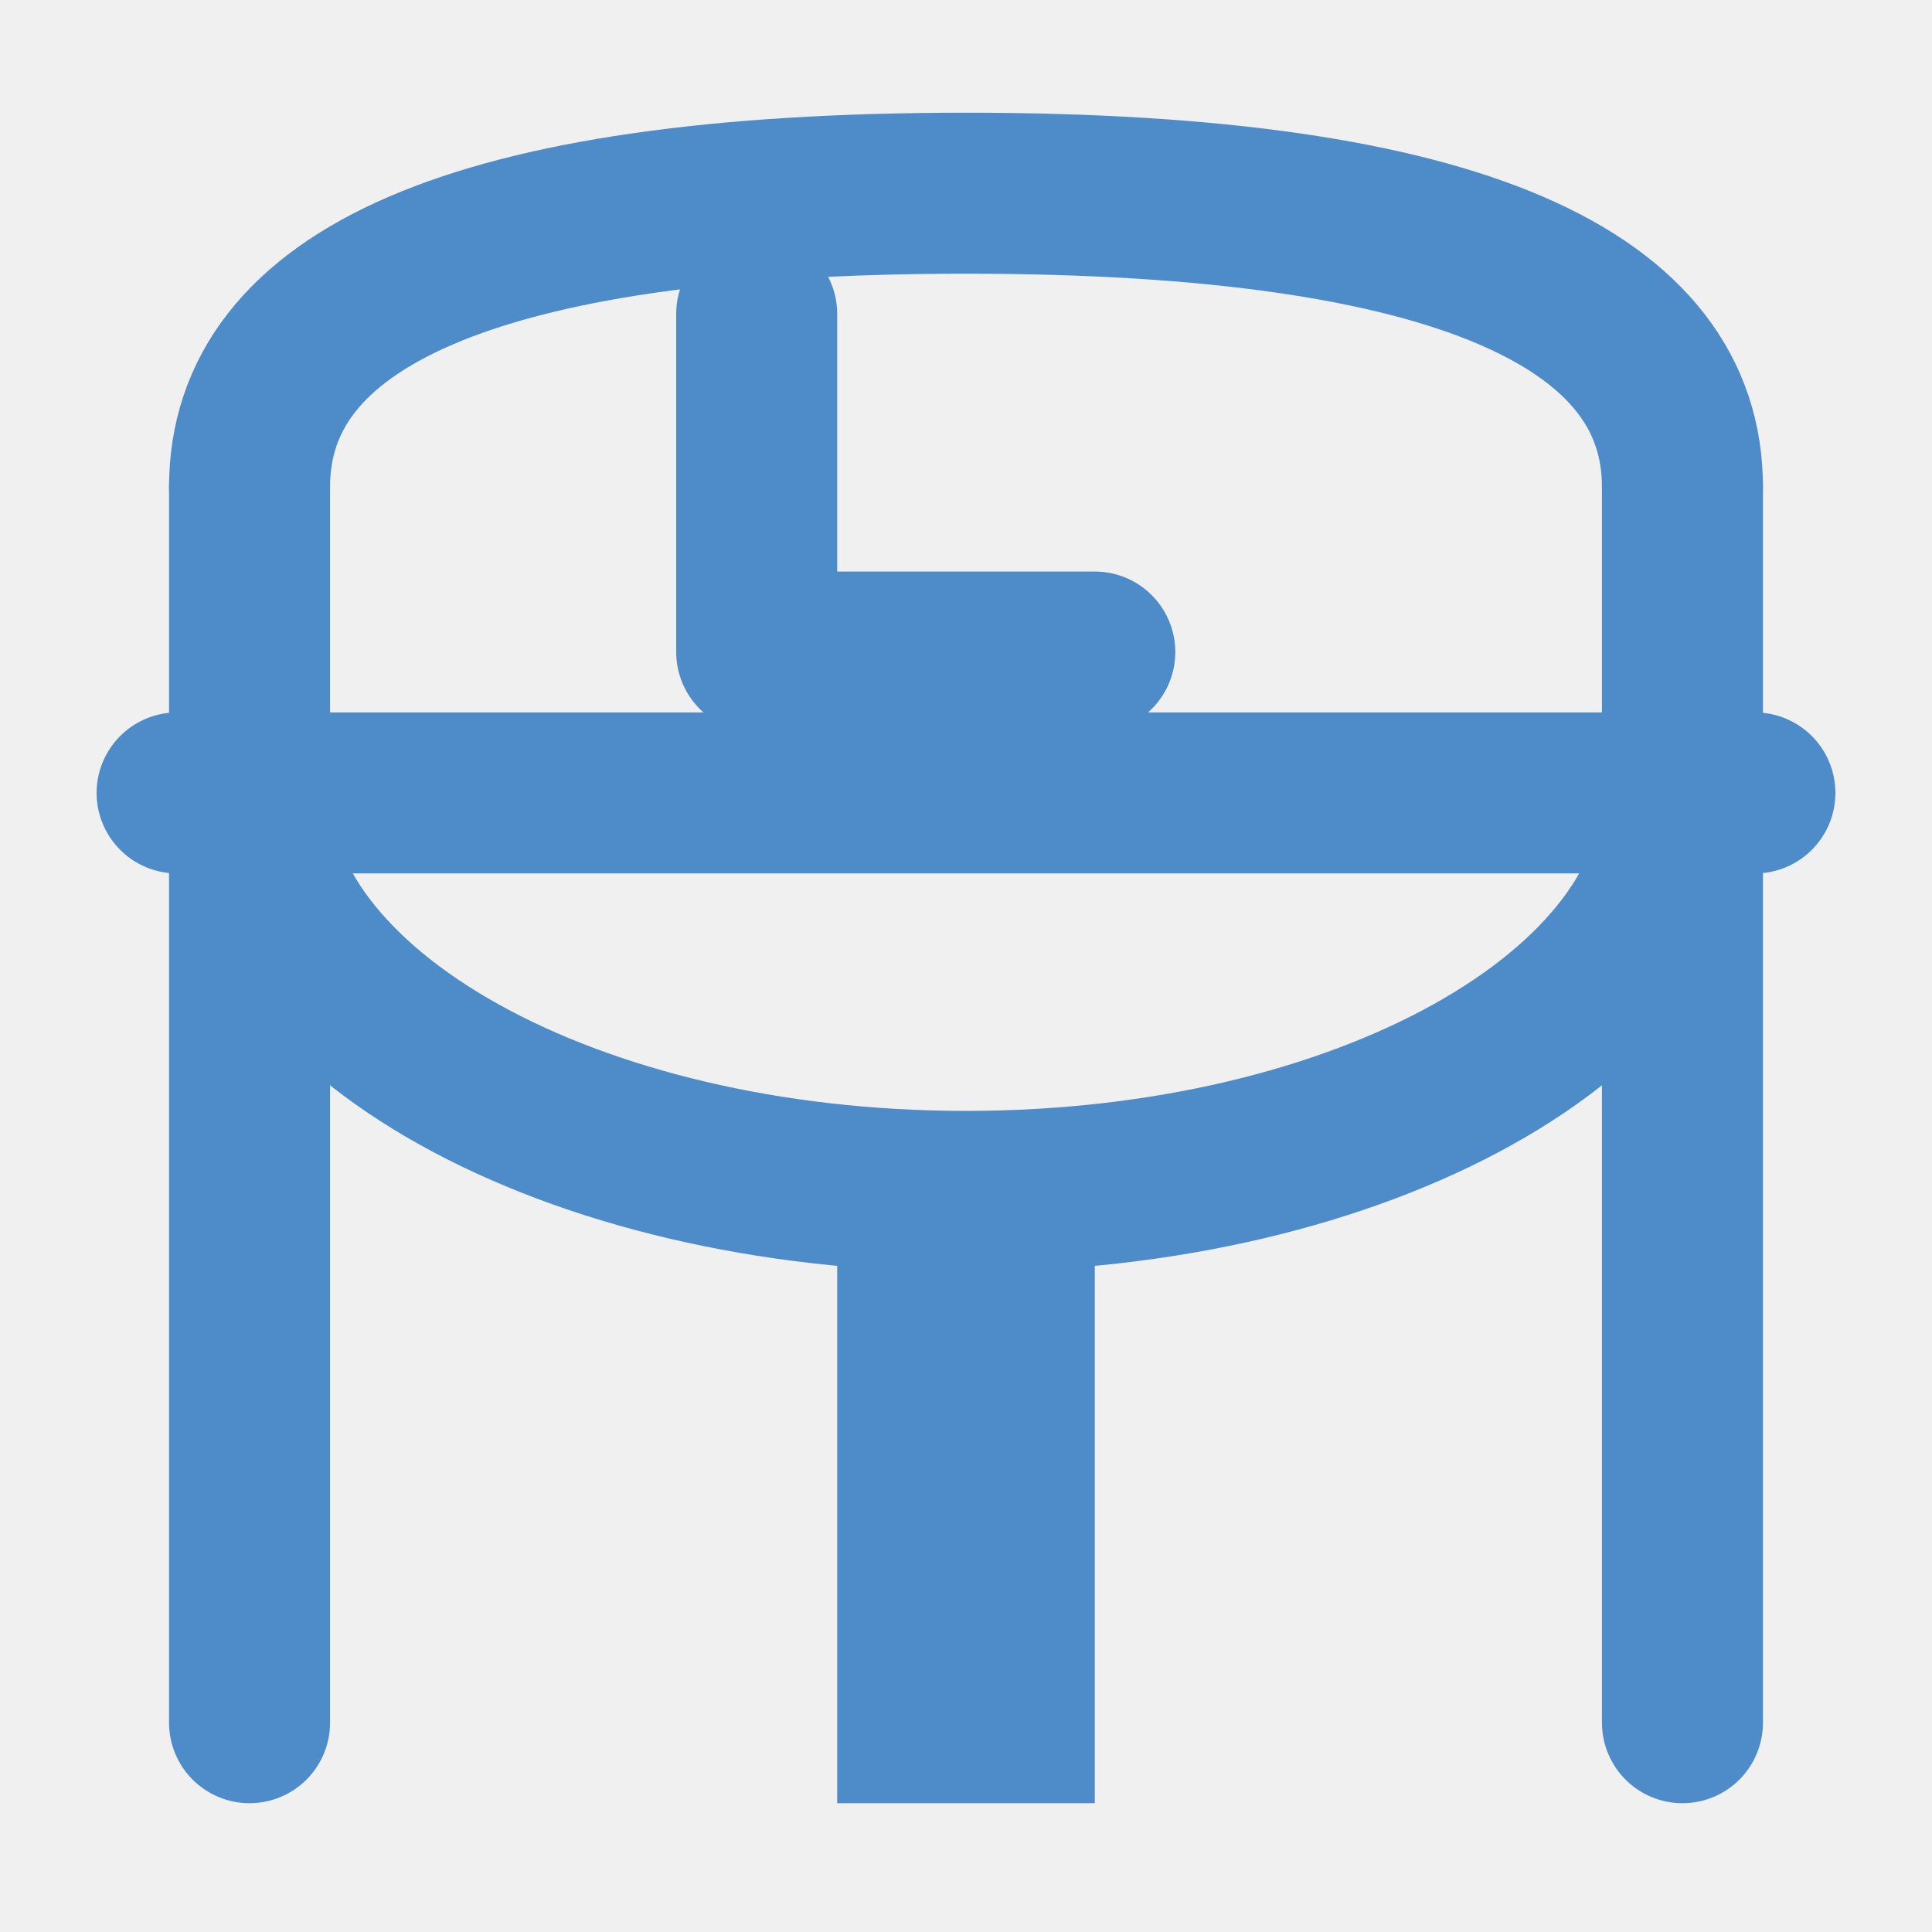
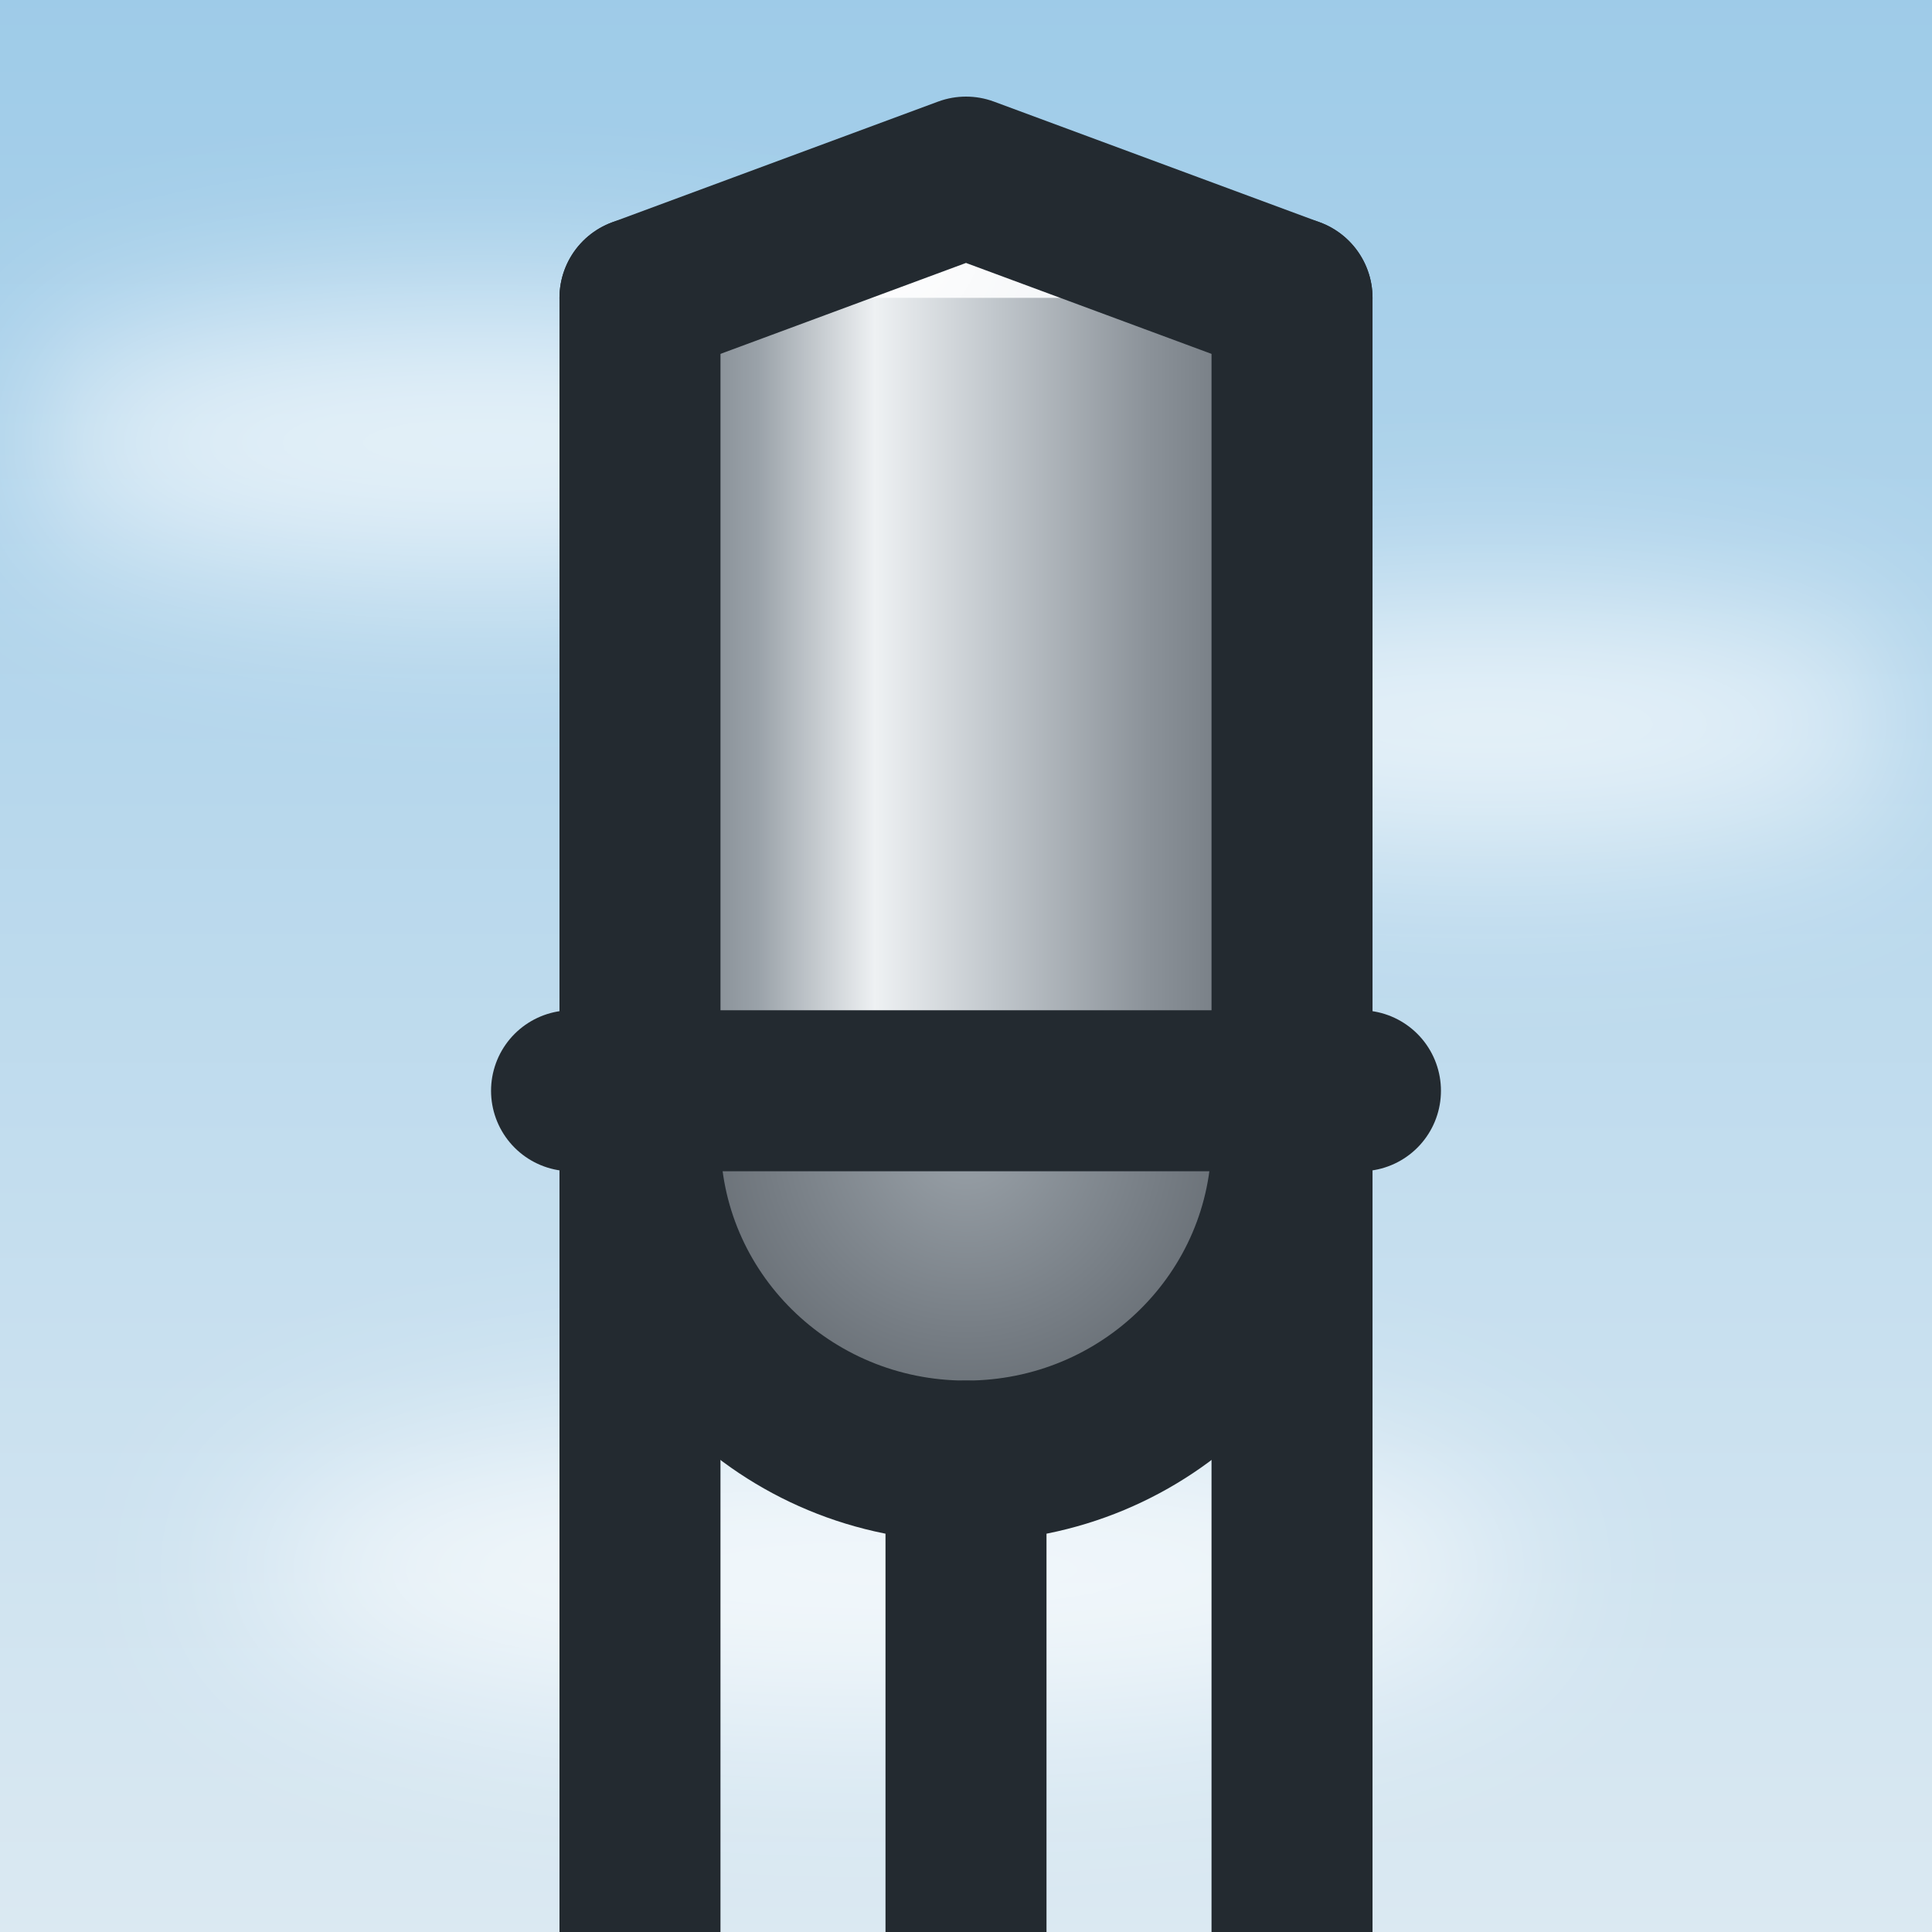
- <svg xmlns="http://www.w3.org/2000/svg" viewBox="0 0 24 24" fill="none" stroke="#4E8BC9" stroke-width="2" stroke-linecap="round" stroke-linejoin="round" role="img" aria-label="LibreWaterNet">
-   <path d="M3.1 6.05C3.1 3.75 5.8 2.4 12 2.4C18.2 2.4 20.9 3.75 20.9 6.05" />
-   <path d="M3.1 6.05V21.4M20.9 6.05V21.4" />
-   <path d="M3.1 9.85C3.1 12.58 7.08 14.8 12 14.8C16.92 14.8 20.9 12.58 20.9 9.85" />
-   <path d="M2.2 9.85H21.8" />
-   <path stroke-width="3.2" stroke-linecap="butt" d="M12 14.8V22.4" />
-   <path d="M9.4 3.9V8.1H13.6" />
+ <svg xmlns="http://www.w3.org/2000/svg" viewBox="0 0 24 24" width="24" height="24" role="img" aria-label="LibreWaterNet">
+   <defs>
+     <linearGradient id="wtfav-wall" x1="0" y1="0" x2="1" y2="0">
+       <stop offset="0" stop-color="#6f767d" />
+       <stop offset="0.18" stop-color="#9aa2a9" />
+       <stop offset="0.36" stop-color="#eef1f3" />
+       <stop offset="0.54" stop-color="#c2c8cd" />
+       <stop offset="0.78" stop-color="#8b9299" />
+       <stop offset="1" stop-color="#666d74" />
+     </linearGradient>
+     <radialGradient id="wtfav-roof" gradientUnits="userSpaceOnUse" cx="10.9" cy="2.9" r="5.2">
+       <stop offset="0" stop-color="#ffffff" />
+       <stop offset="0.5" stop-color="#f4f6f8" />
+       <stop offset="0.85" stop-color="#dfe4e8" />
+       <stop offset="1" stop-color="#c9d0d6" />
+     </radialGradient>
+     <radialGradient id="wtfav-bowl" gradientUnits="userSpaceOnUse" cx="12" cy="14.15" r="5.4">
+       <stop offset="0" stop-color="#9aa2a9" />
+       <stop offset="0.45" stop-color="#767d84" />
+       <stop offset="0.8" stop-color="#5b6167" />
+       <stop offset="1" stop-color="#454a50" />
+     </radialGradient>
+     <linearGradient id="wtfav-sky" x1="0" y1="0" x2="0" y2="1">
+       <stop offset="0" stop-color="#9ecbe8" />
+       <stop offset="1" stop-color="#dbe9f2" />
+     </linearGradient>
+     <filter id="wtfav-blur" x="-40%" y="-40%" width="180%" height="180%">
+       <feGaussianBlur stdDeviation="1.1" />
+     </filter>
+   </defs>
+   <rect x="0" y="0" width="24" height="24" fill="url(#wtfav-sky)" />
+   <g filter="url(#wtfav-blur)" fill="#ffffff" opacity="0.72">
+     <ellipse cx="6" cy="5.5" rx="6" ry="1.7" />
+     <ellipse cx="18.5" cy="9" rx="5.5" ry="1.5" />
+     <ellipse cx="11" cy="19.5" rx="8" ry="1.9" />
+   </g>
+   <path d="M7.95 3.7L12 2.2L16.05 3.7V14.15C16.05 16.36 14.24 18.15 12 18.15C9.76 18.15 7.95 16.36 7.95 14.15Z" fill="url(#wtfav-wall)" />
+   <path d="M7.95 3.7L12 2.2L16.05 3.7Z" fill="url(#wtfav-roof)" />
+   <path d="M7.95 14.15C7.95 16.36 9.76 18.15 12 18.15C14.24 18.15 16.05 16.36 16.05 14.15Z" fill="url(#wtfav-bowl)" />
+   <g fill="none" stroke="#232a30" stroke-width="2" stroke-linecap="round" stroke-linejoin="round">
+     <path d="M7.95 3.7L12 2.2L16.05 3.7" />
+     <path d="M7.95 3.7V24M16.05 3.7V24" />
+     <path d="M7.95 14.15C7.95 16.36 9.76 18.15 12 18.15C14.24 18.15 16.05 16.36 16.05 14.15" />
+     <path d="M7.1 13.55H16.9" />
+     <path d="M12 18.15V24" />
+   </g>
</svg>
